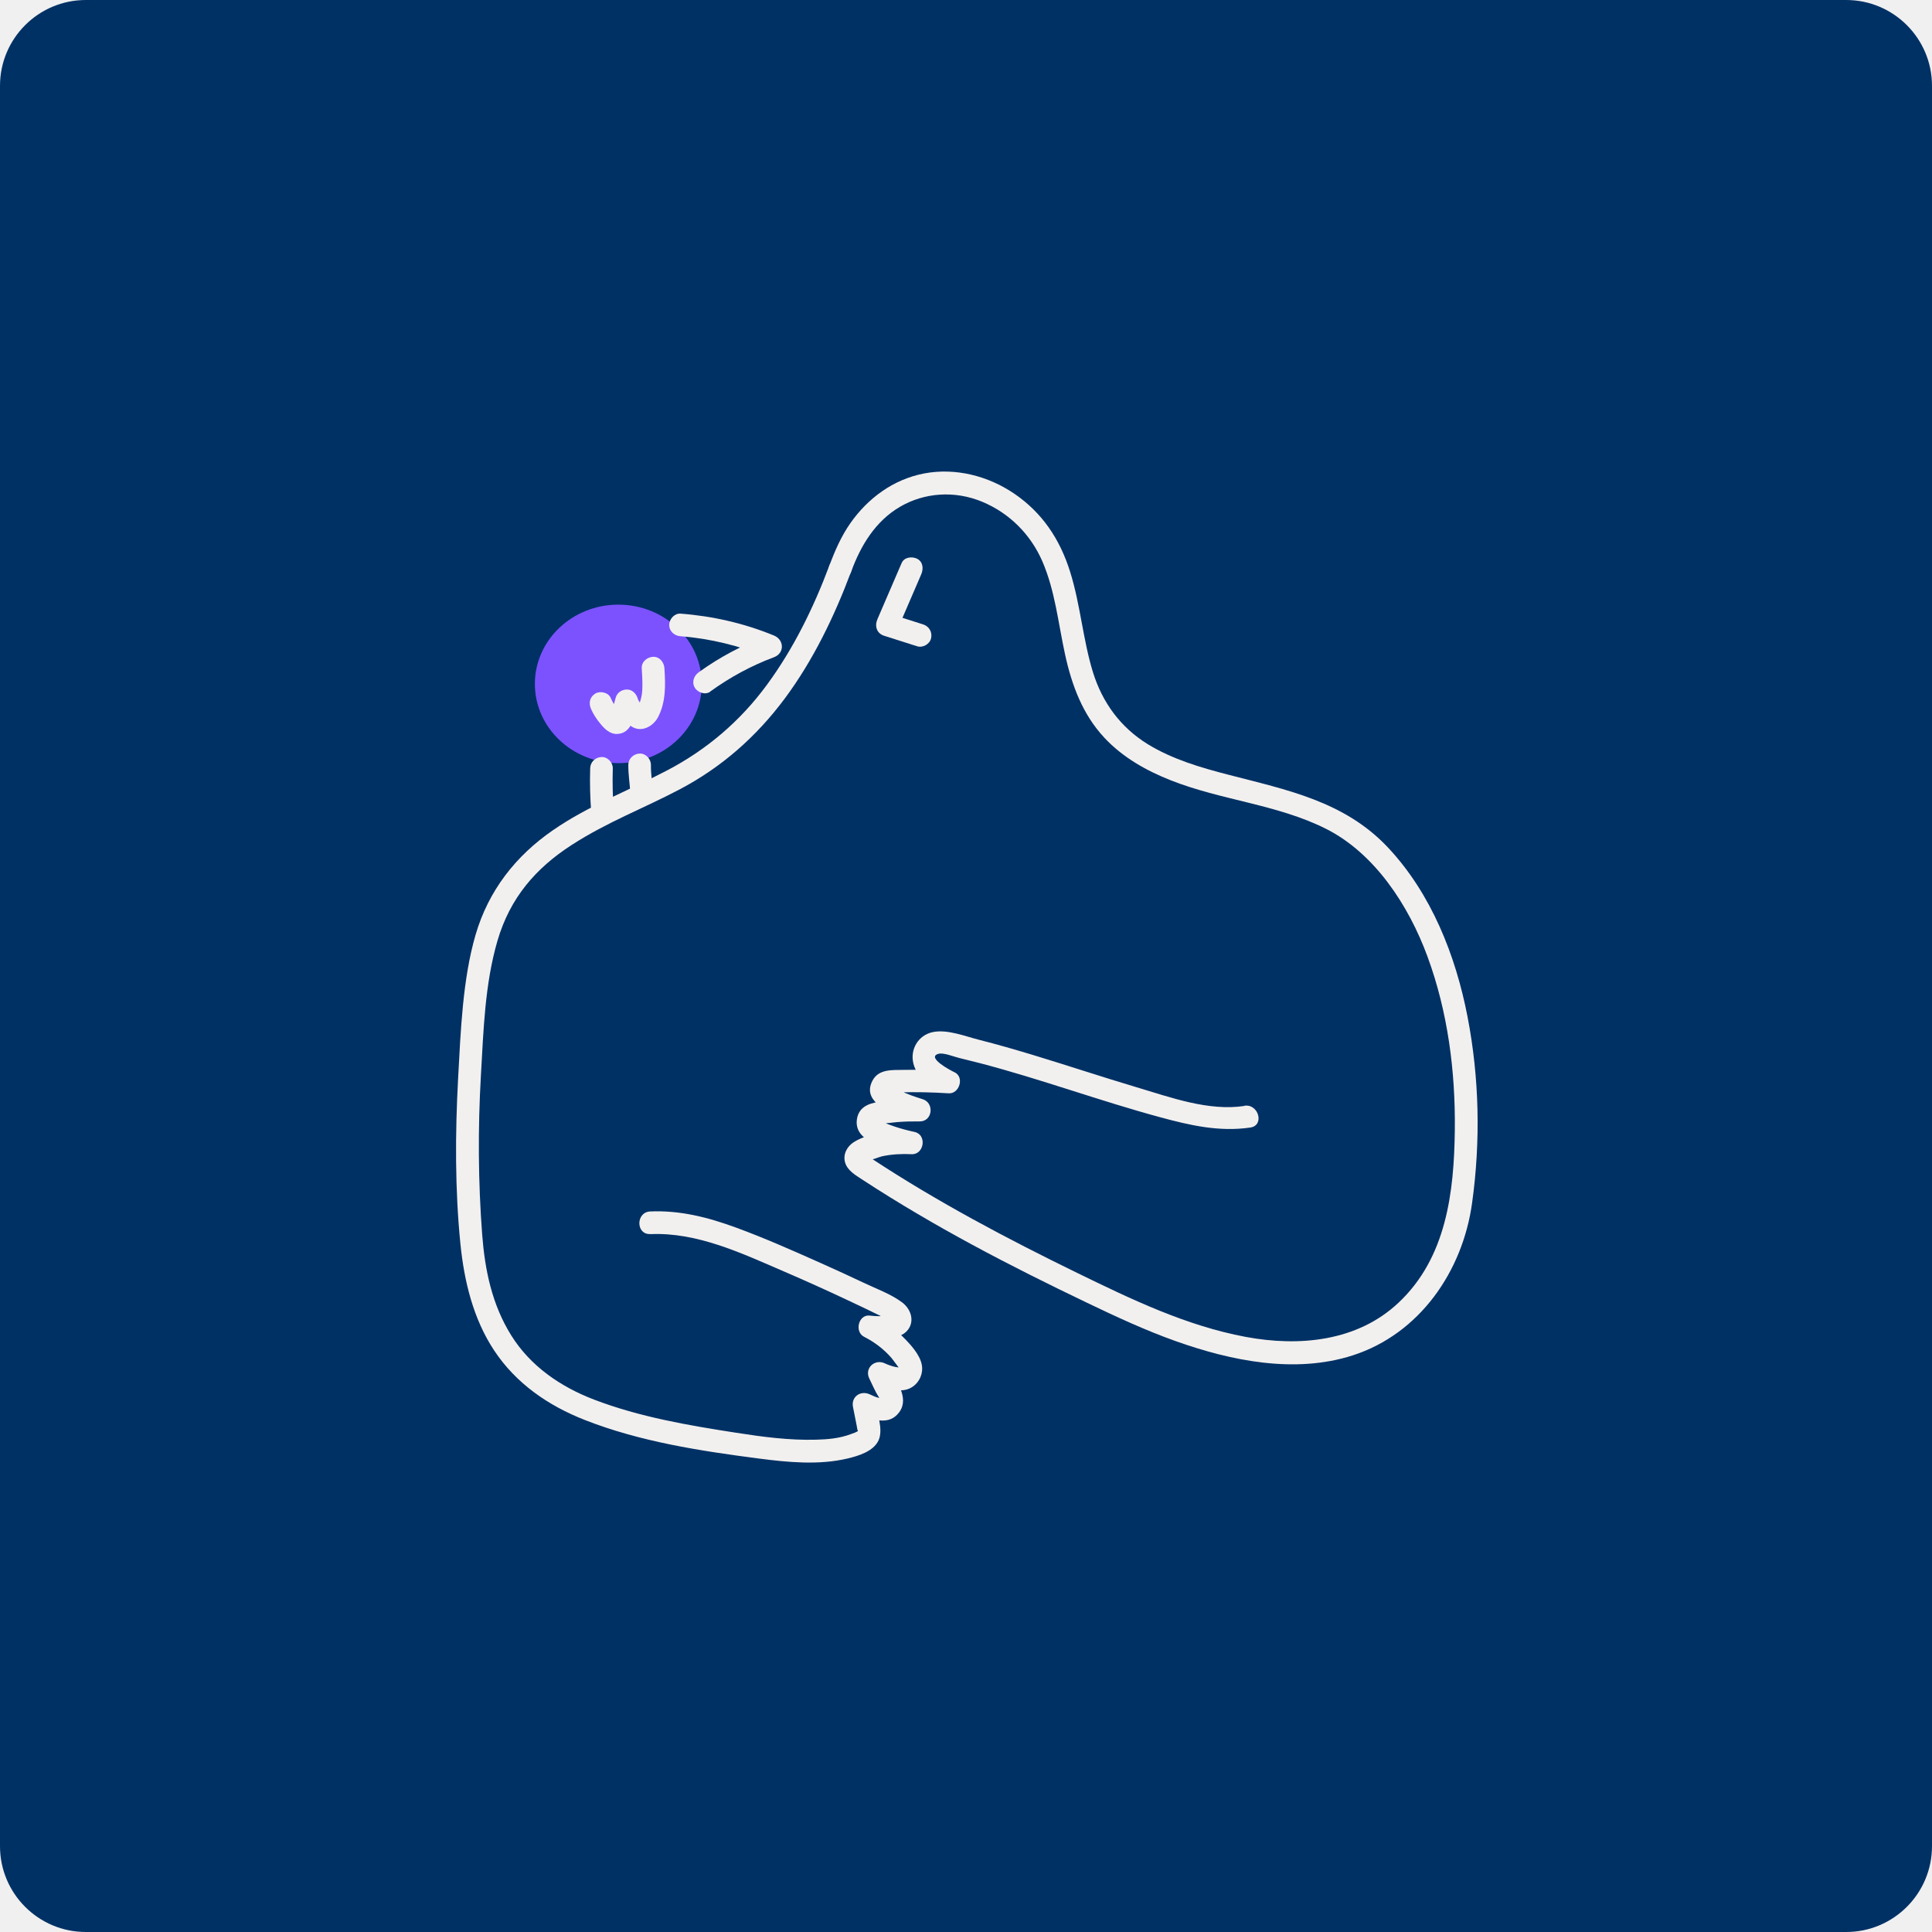
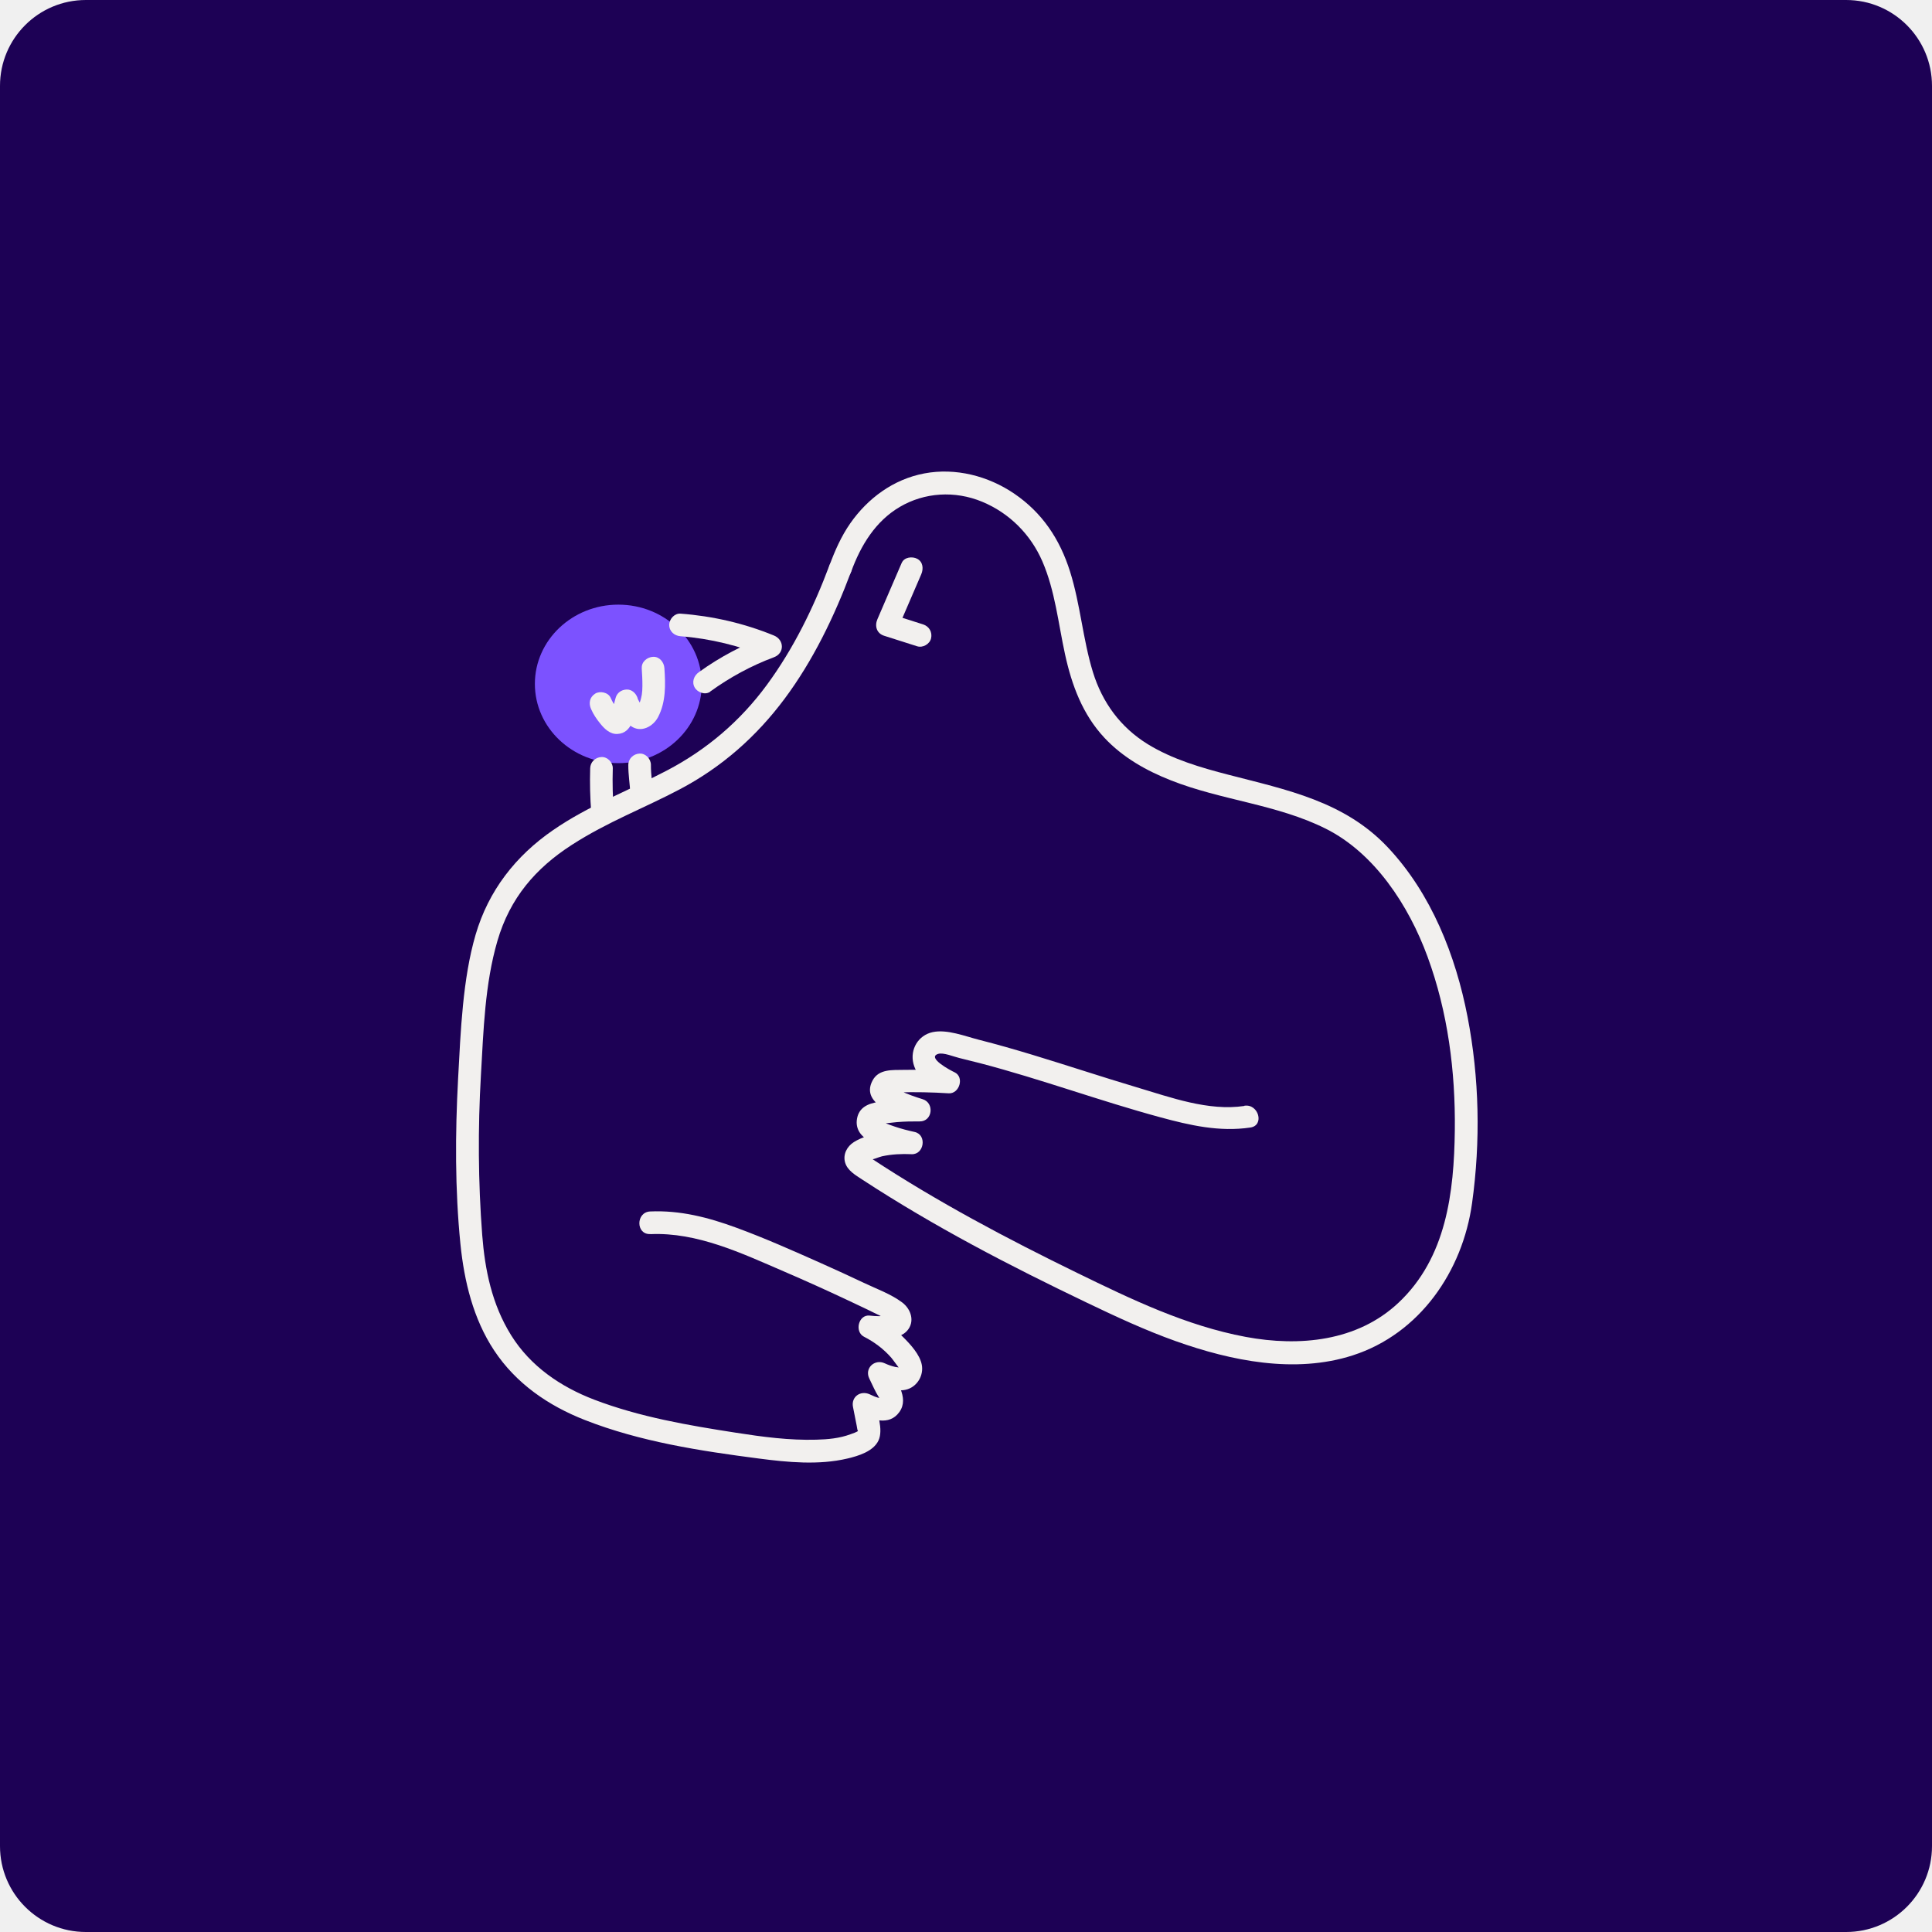
<svg xmlns="http://www.w3.org/2000/svg" width="1080" height="1080" viewBox="0 0 1080 1080" fill="none">
  <g clip-path="url(#clip0_71177_398117)">
-     <rect width="1080" height="1080" rx="48" fill="#003165" />
+     <rect width="1080" height="1080" rx="48" fill="#1D0155" />
    <ellipse cx="345.65" cy="382.3" rx="46.65" ry="44.3" fill="#7C52FF" />
    <path d="M695.567 618.243C675.518 621.234 654.373 613.442 635.419 607.797C616.464 602.153 596.584 595.54 577.124 589.643C567.225 586.653 557.285 583.789 547.302 581.261C539.51 579.282 529.443 575.238 521.356 576.965C513.269 578.692 508.594 586.695 510.615 594.614C512.637 602.532 520.008 607.208 527.127 610.451L530.328 598.657C521.988 598.152 513.606 597.899 505.224 598.068C498.864 598.194 491.282 597.478 487.786 603.964C480.289 617.864 503.371 624.056 512.342 626.794L514.027 614.368C506.319 614.242 498.695 614.789 491.114 615.969C485.343 616.853 480.162 619.001 479.067 625.404C478.056 631.216 481.426 635.555 486.438 637.914C493.304 641.115 500.549 643.431 507.962 645.074L509.647 632.649C499.622 632.227 486.101 632.901 477.34 638.419C473.507 640.82 471.106 645.285 472.412 649.834C473.718 654.383 478.309 656.952 482.016 659.395C501.981 672.453 522.578 684.499 543.596 695.872C564.614 707.244 585.969 717.858 607.493 728.178C623.751 735.97 640.094 743.594 657.111 749.66C688.196 760.737 723.872 768.066 756.178 757.662C793.666 745.574 817.632 710.614 822.897 672.537C827.699 638.04 826.983 602.617 820.37 568.415C813.757 534.213 800.152 499.59 775.849 473.728C751.545 447.865 719.112 441.505 686.848 433.123C671.221 429.08 655.426 424.489 641.568 415.98C626.363 406.587 616.212 392.73 610.947 375.713C605.302 357.306 603.955 337.931 598.184 319.566C592.414 301.202 582.515 286.544 566.931 275.929C552.357 266.031 534.161 261.356 516.723 264.641C499.285 267.926 485.006 278.667 475.318 292.525C470.264 299.77 466.684 307.899 463.651 316.154C460.871 323.82 473.044 327.106 475.824 319.524C481.173 304.908 489.345 291.388 503.034 283.343C516.723 275.298 533.698 274.118 549.029 280.478C564.361 286.838 576.197 298.843 582.684 313.796C589.802 330.223 591.571 348.419 595.362 365.772C599.153 383.126 605.218 399.427 617.391 412.442C627.626 423.393 640.768 430.807 654.584 436.24C682.678 447.36 713.932 449.635 741.099 463.24C768.267 476.844 787.432 505.95 798.004 534.802C809.377 565.719 813.631 598.952 813.252 631.764C812.831 666.598 808.534 703.074 781.788 728.22C758.748 749.912 726.315 752.903 696.409 747.343C663.05 741.109 632.428 726.325 602.186 711.582C562.887 692.418 524.136 671.905 487.533 647.854C486.733 647.349 485.469 645.959 484.669 645.917L484.29 645.622C483.616 648.359 484.037 649.286 485.596 648.402C487.281 648.654 491.282 646.759 493.051 646.38C498.527 645.201 504.045 644.948 509.605 645.2C516.639 645.495 518.281 634.333 511.289 632.775C507.541 631.975 503.834 631.006 500.212 629.784C498.4 629.195 496.589 628.521 494.82 627.805C493.557 627.299 492.293 626.709 491.072 626.12C491.619 626.752 491.577 627.384 491.072 627.931C490.229 629.068 490.735 629.195 492.588 628.352C493.599 628.184 494.567 628.015 495.578 627.889C497.558 627.636 499.496 627.426 501.475 627.257C505.687 626.92 509.857 626.836 514.069 626.878C521.314 627.004 522.493 616.516 515.754 614.452C511.5 613.147 507.33 611.673 503.286 609.777C502.992 609.609 498.485 607.123 498.274 607.25C497.811 608.724 498.064 609.903 498.99 610.788C500.043 610.746 501.096 610.704 502.107 610.662C511.5 610.367 520.935 610.577 530.328 611.167C536.351 611.546 539.257 601.985 533.529 599.373C531.549 598.489 517.818 591.202 524.431 589.138C527.337 588.211 533.276 590.739 536.183 591.412C540.058 592.339 543.933 593.308 547.808 594.319C564.909 598.784 581.757 604.091 598.605 609.44C615.454 614.789 631.67 619.97 648.434 624.519C665.198 629.068 681.667 632.859 698.979 630.29C706.982 629.11 703.57 616.895 695.609 618.117L695.567 618.243Z" fill="#F2F0EE" />
-     <path d="M363.656 689.891C389.771 688.754 414.537 700.547 437.999 710.656C450.045 715.837 462.007 721.229 473.885 726.831C479.993 729.695 486.058 732.559 492.081 735.55C493.092 736.055 494.482 737.192 495.62 737.403L496.883 738.203C498.147 735.718 497.936 734.791 496.251 735.381C495.156 735.002 492.924 735.718 491.618 735.76C489.765 735.76 487.954 735.634 486.142 735.423C479.866 734.749 477.592 744.437 482.941 747.217C488.796 750.208 493.893 754.041 498.231 758.969C499.158 760.022 502.822 765.245 502.991 765.118C504.17 764.486 501.053 764.234 500.548 764.15C498.484 763.686 496.546 763.012 494.651 762.128C488.922 759.432 483.026 764.908 486.016 770.763C487.701 774.09 489.175 777.797 491.197 780.913C492.376 782.725 492.629 781.461 491.913 781.461C490.06 781.377 487.701 780.113 486.1 779.397C481.004 777.123 475.697 780.829 476.834 786.516C477.508 790.012 478.224 793.466 478.898 796.962C478.982 797.383 479.403 800.879 479.866 799.615C479.572 800.457 476.118 801.468 475.402 801.763C469.294 804.038 462.808 804.627 456.321 804.796C441.284 805.217 426.373 803.237 411.547 800.921C384.632 796.751 357.717 792.16 332.192 782.43C313.364 775.227 296.516 763.728 285.733 746.417C274.95 729.105 271.075 709.856 269.558 690.354C267.284 660.659 267.115 630.711 268.842 600.974C270.274 576.081 271.033 550.051 278.067 525.958C285.101 501.865 299.506 485.311 319.513 472.38C339.521 459.449 359.949 451.825 379.956 441.253C403.46 428.87 422.835 411.769 438.673 390.498C454.51 369.227 466.43 344.544 475.781 319.525C478.645 311.901 466.43 308.615 463.608 316.155C454.805 339.658 443.643 362.488 428.732 382.79C413.821 403.092 395.162 419.013 372.88 430.681C350.598 442.348 329.033 450.351 309.236 463.998C288.218 478.446 273.054 497.905 265.852 522.546C258.649 547.186 257.512 576.376 256.08 602.954C254.437 633.618 254.311 664.829 257.386 695.451C259.492 716.258 264.546 737.234 276.213 754.883C288.471 773.416 306.54 785.8 326.969 793.802C357.885 805.933 391.413 811.072 424.183 815.326C440.315 817.432 457.711 819.117 473.717 815.326C479.782 813.894 488.206 811.367 491.071 805.259C493.935 799.152 490.27 789.548 488.965 783.062L479.698 790.18C487.153 793.508 497.01 797.425 502.78 789.296C508.551 781.166 500.548 771.436 496.883 764.234L488.248 772.869C493.682 775.438 501.306 778.597 507.371 776.575C512.973 774.722 516.385 768.699 515.29 762.928C514.195 757.157 508.93 751.513 504.886 747.47C500.337 742.879 494.988 739.046 489.217 736.097L486.016 747.891C492.208 748.565 502.317 749.07 506.95 744.058C511.583 739.046 509.435 731.885 504.296 728.052C497.978 723.335 489.933 720.47 482.857 717.101C474.938 713.352 466.978 709.688 459.017 706.149C443.432 699.2 427.721 692.208 411.673 686.311C395.625 680.414 380.083 676.497 363.487 677.213C355.4 677.55 355.358 690.186 363.487 689.849L363.656 689.891Z" fill="#F2F0EE" />
+     <path d="M363.656 689.891C389.771 688.754 414.537 700.547 437.999 710.656C450.045 715.837 462.007 721.229 473.885 726.831C479.993 729.695 486.058 732.559 492.081 735.55C493.092 736.055 494.482 737.192 495.62 737.403L496.883 738.203C498.147 735.718 497.936 734.791 496.251 735.381C495.156 735.002 492.924 735.718 491.618 735.76C489.765 735.76 487.954 735.634 486.142 735.423C479.866 734.749 477.592 744.437 482.941 747.217C488.796 750.208 493.893 754.041 498.231 758.969C499.158 760.022 502.822 765.245 502.991 765.118C504.17 764.486 501.053 764.234 500.548 764.15C498.484 763.686 496.546 763.012 494.651 762.128C488.922 759.432 483.026 764.908 486.016 770.763C487.701 774.09 489.175 777.797 491.197 780.913C492.376 782.725 492.629 781.461 491.913 781.461C490.06 781.377 487.701 780.113 486.1 779.397C481.004 777.123 475.697 780.829 476.834 786.516C477.508 790.012 478.224 793.466 478.898 796.962C478.982 797.383 479.403 800.879 479.866 799.615C479.572 800.457 476.118 801.468 475.402 801.763C469.294 804.038 462.808 804.627 456.321 804.796C441.284 805.217 426.373 803.237 411.547 800.921C384.632 796.751 357.717 792.16 332.192 782.43C313.364 775.227 296.516 763.728 285.733 746.417C274.95 729.105 271.075 709.856 269.558 690.354C267.284 660.659 267.115 630.711 268.842 600.974C270.274 576.081 271.033 550.051 278.067 525.958C285.101 501.865 299.506 485.311 319.513 472.38C339.521 459.449 359.949 451.825 379.956 441.253C403.46 428.87 422.835 411.769 438.673 390.498C454.51 369.227 466.43 344.544 475.781 319.525C478.645 311.901 466.43 308.615 463.608 316.155C454.805 339.658 443.643 362.488 428.732 382.79C413.821 403.092 395.162 419.013 372.88 430.681C350.598 442.348 329.033 450.351 309.236 463.998C288.218 478.446 273.054 497.905 265.852 522.546C258.649 547.186 257.512 576.376 256.08 602.954C254.437 633.618 254.311 664.829 257.386 695.451C259.492 716.258 264.546 737.234 276.213 754.883C288.471 773.416 306.54 785.8 326.969 793.802C357.885 805.933 391.413 811.072 424.183 815.326C440.315 817.432 457.711 819.117 473.717 815.326C479.782 813.894 488.206 811.367 491.071 805.259C493.935 799.152 490.27 789.548 488.965 783.062L479.698 790.18C487.153 793.508 497.01 797.425 502.78 789.296C508.551 781.166 500.548 771.436 496.883 764.234L488.248 772.869C493.682 775.438 501.306 778.597 507.371 776.575C512.973 774.722 516.385 768.699 515.29 762.928C514.195 757.158 508.93 751.513 504.886 747.47C500.337 742.879 494.988 739.046 489.217 736.097L486.016 747.891C492.208 748.565 502.317 749.07 506.95 744.058C511.583 739.046 509.435 731.885 504.296 728.052C497.978 723.335 489.933 720.47 482.857 717.101C474.938 713.352 466.978 709.688 459.017 706.149C443.432 699.2 427.721 692.208 411.673 686.311C395.625 680.414 380.083 676.497 363.487 677.213C355.4 677.55 355.358 690.186 363.487 689.849L363.656 689.891Z" fill="#F2F0EE" />
    <path d="M504.045 314.681C500.086 323.863 496.127 333.045 492.167 342.227C491.62 343.533 491.03 344.839 490.483 346.145C488.84 349.935 490.019 354.063 494.273 355.411C500.423 357.349 506.573 359.286 512.68 361.266C515.839 362.277 519.714 360.087 520.472 356.843C521.273 353.389 519.419 350.146 516.05 349.051C509.9 347.113 503.751 345.176 497.643 343.196L501.434 352.463C505.393 343.28 509.353 334.098 513.312 324.916C513.859 323.61 514.449 322.304 514.997 320.999C516.302 317.966 516.008 314.091 512.722 312.364C509.984 310.932 505.477 311.395 504.087 314.638L504.045 314.681Z" fill="#F2F0EE" />
    <path d="M351.231 427.563C351.189 433.081 352.115 438.515 352.41 443.99C352.495 445.675 353.042 447.233 354.264 448.455C355.359 449.55 357.17 450.393 358.728 450.308C360.287 450.224 362.056 449.719 363.193 448.455C364.33 447.191 365.131 445.675 365.046 443.99C364.752 438.515 363.825 433.081 363.867 427.563C363.867 424.278 360.961 421.077 357.549 421.245C354.137 421.414 351.273 424.025 351.231 427.563Z" fill="#F2F0EE" />
    <path d="M329.917 429.501C329.665 437.714 329.875 445.97 330.507 454.141C330.76 457.427 333.245 460.628 336.825 460.459C340.026 460.333 343.396 457.68 343.143 454.141C342.511 445.928 342.301 437.714 342.553 429.501C342.638 426.173 339.563 423.014 336.235 423.183C332.739 423.351 330.001 425.963 329.917 429.501Z" fill="#F2F0EE" />
    <path d="M397.016 386.58C407.967 378.662 419.929 372.133 432.608 367.416C438.715 365.141 438.42 357.601 432.608 355.243C415.97 348.419 398.364 344.376 380.42 343.028C377.008 342.775 374.102 346.103 374.102 349.346C374.102 352.968 377.008 355.411 380.42 355.664C397.226 356.97 413.653 361.055 429.238 367.458V355.285C415.507 360.381 402.533 367.163 390.655 375.755C387.875 377.735 386.57 381.273 388.381 384.39C389.982 387.128 394.236 388.644 397.016 386.665V386.58Z" fill="#F2F0EE" />
-     <path d="M358.727 373.481C358.937 376.766 359.148 380.094 359.106 383.379C359.106 385.064 359.022 386.749 358.769 388.433C358.895 387.549 358.853 387.928 358.727 388.56C358.685 388.897 358.6 389.234 358.516 389.571C358.348 390.413 358.137 391.256 357.842 392.098C357.758 392.435 357.632 392.772 357.505 393.109C357.295 393.656 357.126 394.12 357.505 393.319C357.21 393.993 356.789 394.583 356.494 395.257C356.242 395.636 356.326 395.51 356.789 394.92L356.494 395.257L356.157 395.594L356.747 395.173C355.905 395.72 357.253 395.089 357.59 395.046C358.221 394.962 358.937 395.046 359.527 395.383C359.948 395.636 360.201 396.015 359.696 395.468C359.401 395.173 359.148 394.878 358.853 394.541C358.432 394.036 358.264 393.741 358.727 394.415C358.558 394.12 358.348 393.867 358.137 393.572C357.674 392.856 357.253 392.14 356.874 391.382C356.747 391.129 356.494 390.75 356.452 390.455C356.705 391.761 356.452 390.455 356.368 390.076C355.484 387.549 353.167 385.317 350.261 385.443C347.354 385.569 344.911 387.296 344.153 390.076C343.521 392.393 342.889 394.752 342.258 397.068C342.089 397.658 341.963 398.248 341.752 398.837L341.626 399.216C341.373 399.848 341.457 399.722 341.836 398.795L341.668 399.132C341.289 399.68 341.415 399.553 342.005 398.753C342.974 397.784 344.616 397.489 345.88 397.826C346.259 397.911 346.596 398.079 346.891 398.332C347.27 398.669 347.27 398.627 346.891 398.248C346.554 397.869 346.175 397.532 345.838 397.152C345.501 396.773 345.164 396.394 344.827 396.015C343.858 394.92 345.332 396.773 344.574 395.72C343.311 393.909 342.216 392.056 341.331 390.034C339.983 387.001 335.308 386.075 332.696 387.76C329.537 389.781 328.99 393.151 330.422 396.394C331.728 399.385 333.539 402.038 335.603 404.566C337.961 407.472 341.036 410.463 345.08 410.294C353.546 409.915 354.725 399.764 356.452 393.404H344.279C345.922 398.121 348.618 403.049 352.83 405.956C358.348 409.789 365.087 406.166 367.867 400.859C372.29 392.435 372.037 382.705 371.405 373.481C371.195 370.195 368.667 366.994 365.087 367.163C361.844 367.289 358.516 369.943 358.769 373.481H358.727Z" fill="#F2F0EE" />
+     <path d="M358.727 373.481C358.937 376.766 359.148 380.094 359.106 383.379C359.106 385.064 359.022 386.749 358.769 388.433C358.895 387.549 358.853 387.928 358.727 388.56C358.685 388.897 358.6 389.234 358.516 389.571C358.348 390.413 358.137 391.256 357.842 392.098C357.758 392.435 357.632 392.772 357.505 393.109C357.295 393.656 357.126 394.12 357.505 393.319C357.21 393.993 356.789 394.583 356.494 395.257C356.242 395.636 356.326 395.51 356.789 394.92L356.494 395.257L356.157 395.594L356.747 395.173C355.905 395.72 357.253 395.089 357.59 395.046C358.221 394.962 358.937 395.046 359.527 395.383C359.948 395.636 360.201 396.015 359.696 395.468C359.401 395.173 359.148 394.878 358.853 394.541C358.432 394.036 358.264 393.741 358.727 394.415C358.558 394.12 358.348 393.867 358.137 393.572C357.674 392.856 357.253 392.14 356.874 391.382C356.747 391.129 356.494 390.75 356.452 390.455C356.705 391.761 356.452 390.455 356.368 390.076C355.484 387.549 353.167 385.317 350.261 385.443C347.354 385.569 344.911 387.296 344.153 390.076C343.521 392.393 342.889 394.752 342.258 397.068C342.089 397.658 341.963 398.248 341.752 398.837L341.626 399.216C341.373 399.848 341.457 399.722 341.836 398.795L341.668 399.132C341.289 399.68 341.415 399.553 342.005 398.753C342.974 397.784 344.616 397.489 345.88 397.826C346.259 397.911 346.596 398.079 346.891 398.332C347.27 398.669 347.27 398.627 346.891 398.248C346.554 397.869 346.175 397.532 345.838 397.152C345.501 396.773 345.164 396.394 344.827 396.015C343.858 394.92 345.332 396.773 344.574 395.72C343.311 393.909 342.216 392.056 341.331 390.034C339.983 387.001 335.308 386.075 332.696 387.76C329.537 389.781 328.99 393.151 330.422 396.394C331.728 399.385 333.539 402.038 335.603 404.566C337.961 407.472 341.036 410.463 345.08 410.294C353.546 409.915 354.725 399.764 356.452 393.404H344.279C345.922 398.121 348.618 403.049 352.83 405.956C358.348 409.789 365.087 406.166 367.867 400.859C372.29 392.435 372.037 382.705 371.405 373.481C371.194 370.195 368.667 366.994 365.087 367.163C361.844 367.289 358.516 369.943 358.769 373.481H358.727Z" fill="#F2F0EE" />
  </g>
  <defs>
    <clipPath id="clip0_71177_398117">
      <rect width="1080" height="1080" rx="48" fill="white" />
    </clipPath>
  </defs>
</svg>
